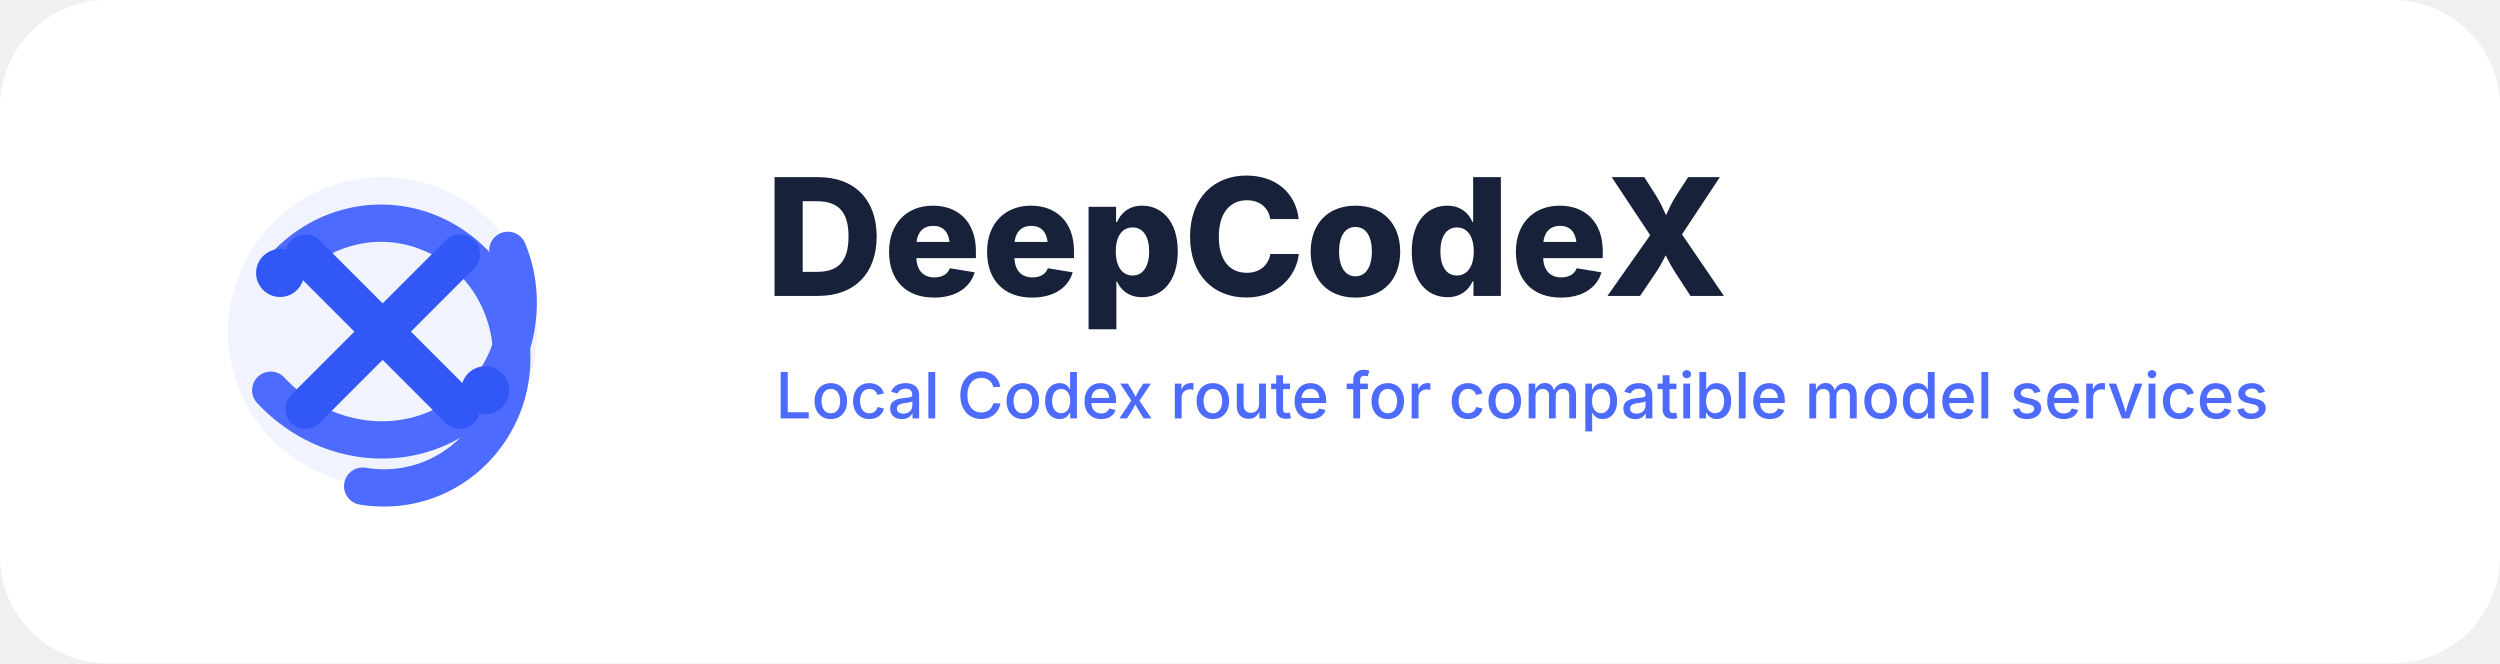
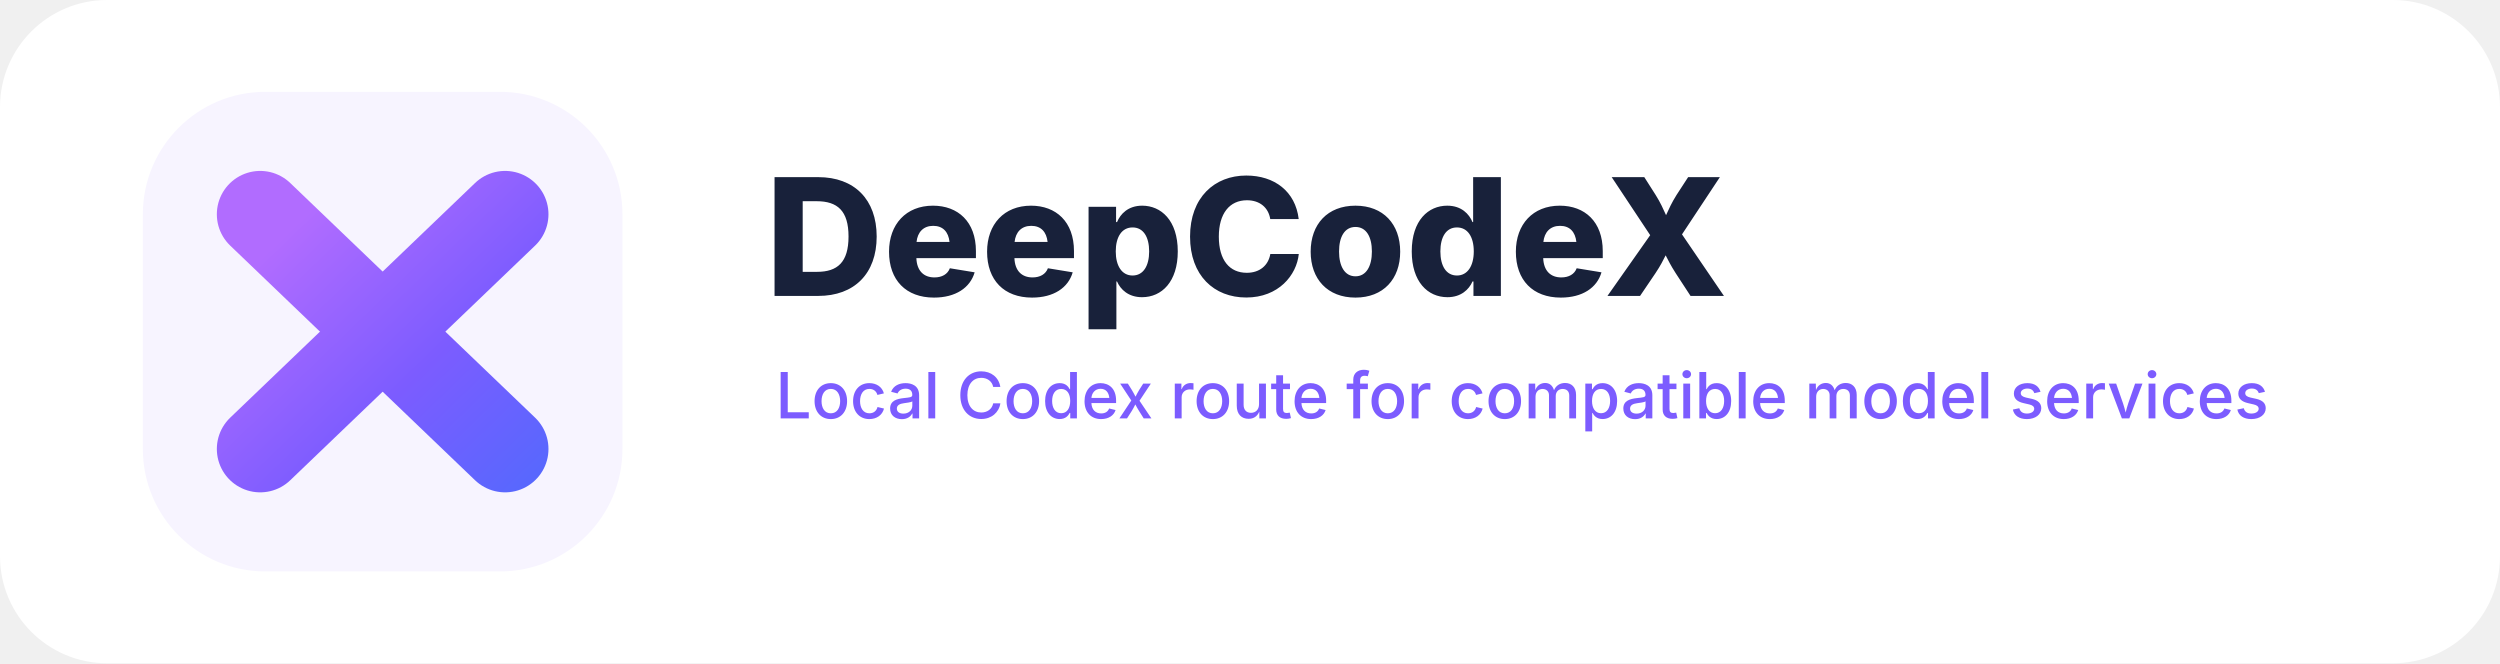
<svg xmlns="http://www.w3.org/2000/svg" width="980" height="260" viewBox="0 0 980 260" role="img" aria-labelledby="title desc">
+   <defs>
+     <linearGradient id="xGradient" x1="116" y1="88" x2="224" y2="200" gradientUnits="userSpaceOnUse">
+       <stop offset="0" stop-color="#B16CFF" />
+       <stop offset=".48" stop-color="#7C5CFF" />
+       <stop offset="1" stop-color="#4D6BFE" />
+     </linearGradient>
+   </defs>
  <rect width="980" height="260" rx="42" fill="#ffffff" />
-   <g transform="translate(56 36) scale(.5222)">
-     <rect width="360" height="360" rx="82" fill="#ffffff" />
-     <circle cx="180" cy="180" r="116" fill="#F1F4FF" />
-     <path d="M102 136c34-42 93-50 136-17 38 29 50 84 28 126-19 37-59 58-101 51" fill="none" stroke="#4D6BFE" stroke-width="28" stroke-linecap="round" />
-     <path d="M96 224c38 41 99 50 144 18 38-27 52-80 34-123" fill="none" stroke="#4D6BFE" stroke-width="28" stroke-linecap="round" />
-     <path d="M122 122l116 116M238 122L122 238" fill="none" stroke="#3157F6" stroke-width="30" stroke-linecap="round" />
-     <circle cx="103" cy="136" r="18" fill="#3157F6" />
-     <circle cx="257" cy="224" r="18" fill="#3157F6" />
+   <g>
+     <rect x="56" y="36" width="188" height="188" rx="48" fill="#F7F4FF" />
+     <path d="M102 84L198 176" fill="none" stroke="url(#xGradient)" stroke-width="34" stroke-linecap="round" />
+     <path d="M198 84L102 176" fill="none" stroke="url(#xGradient)" stroke-width="34" stroke-linecap="round" />
  </g>
  <g font-family="Inter, ui-sans-serif, system-ui, -apple-system, BlinkMacSystemFont, 'Segoe UI', sans-serif">
    <text x="300" y="116" fill="#18213a" font-size="64" font-weight="760" letter-spacing="0">DeepCodeX</text>
-     <text x="304" y="164" fill="#4D6BFE" font-size="25" font-weight="540" letter-spacing="0">Local Codex route for compatible model services</text>
+     <text x="304" y="164" fill="#7C5CFF" font-size="25" font-weight="540" letter-spacing="0">Local Codex route for compatible model services</text>
  </g>
</svg>
